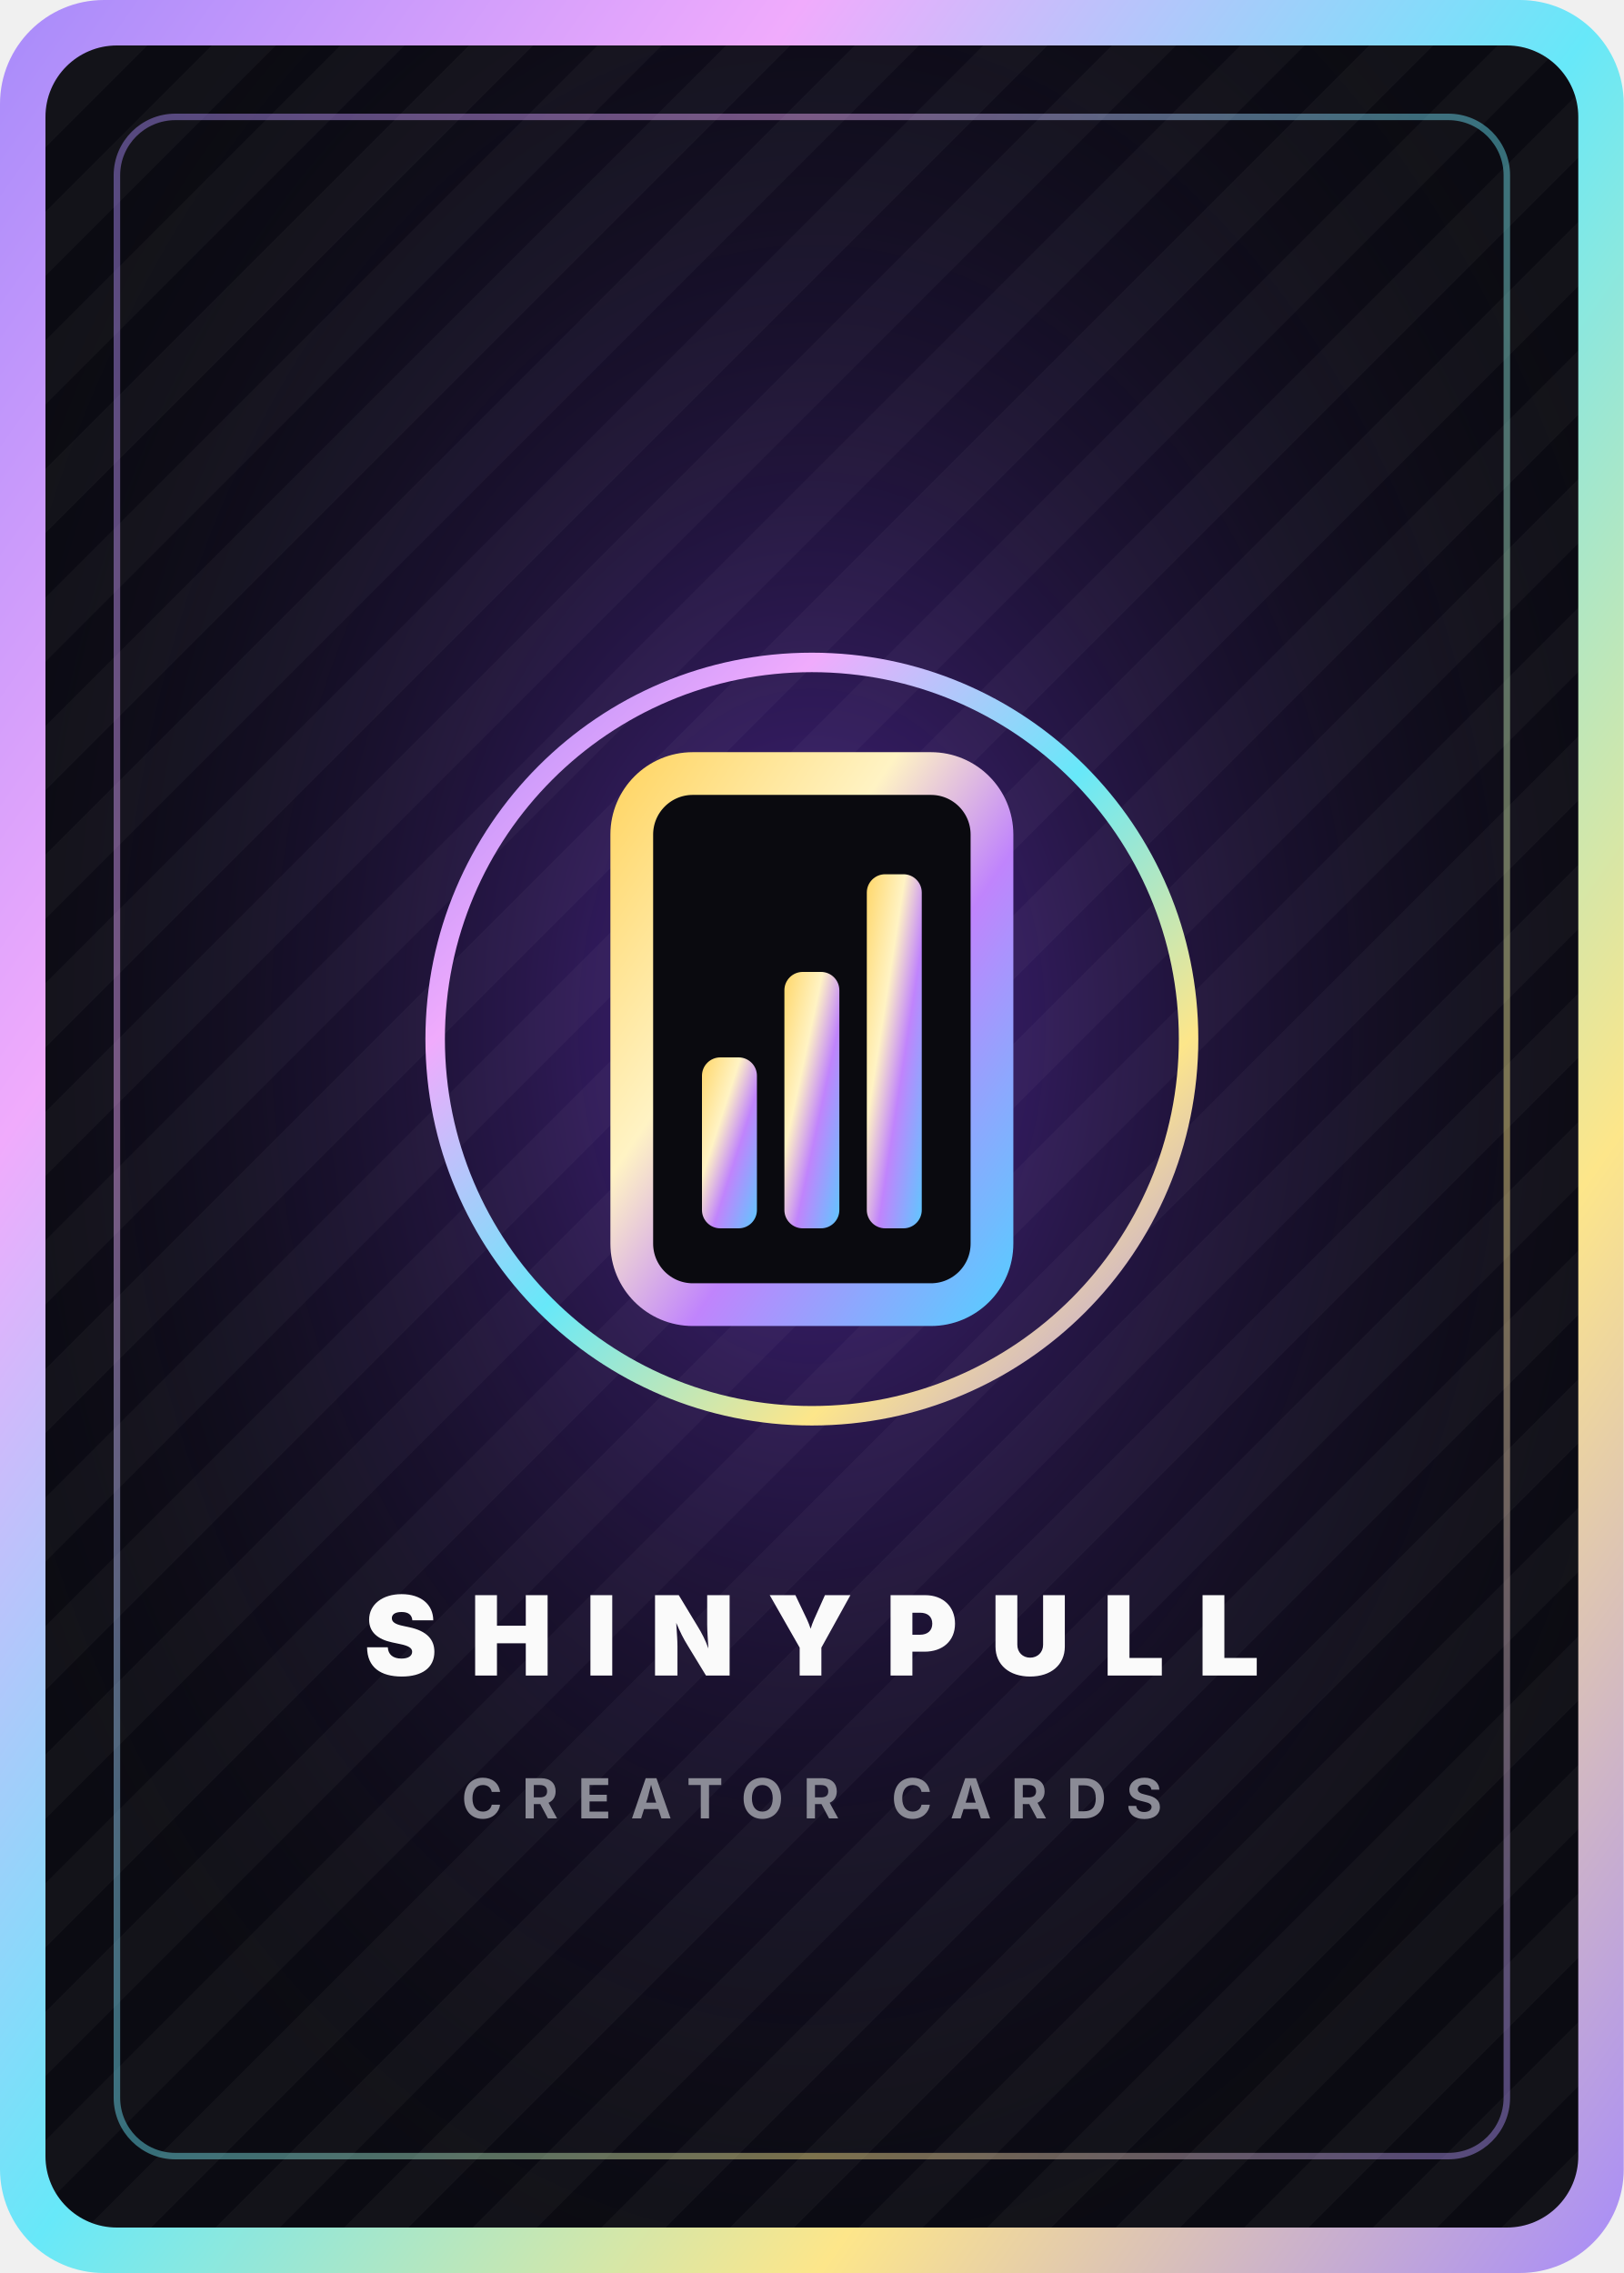
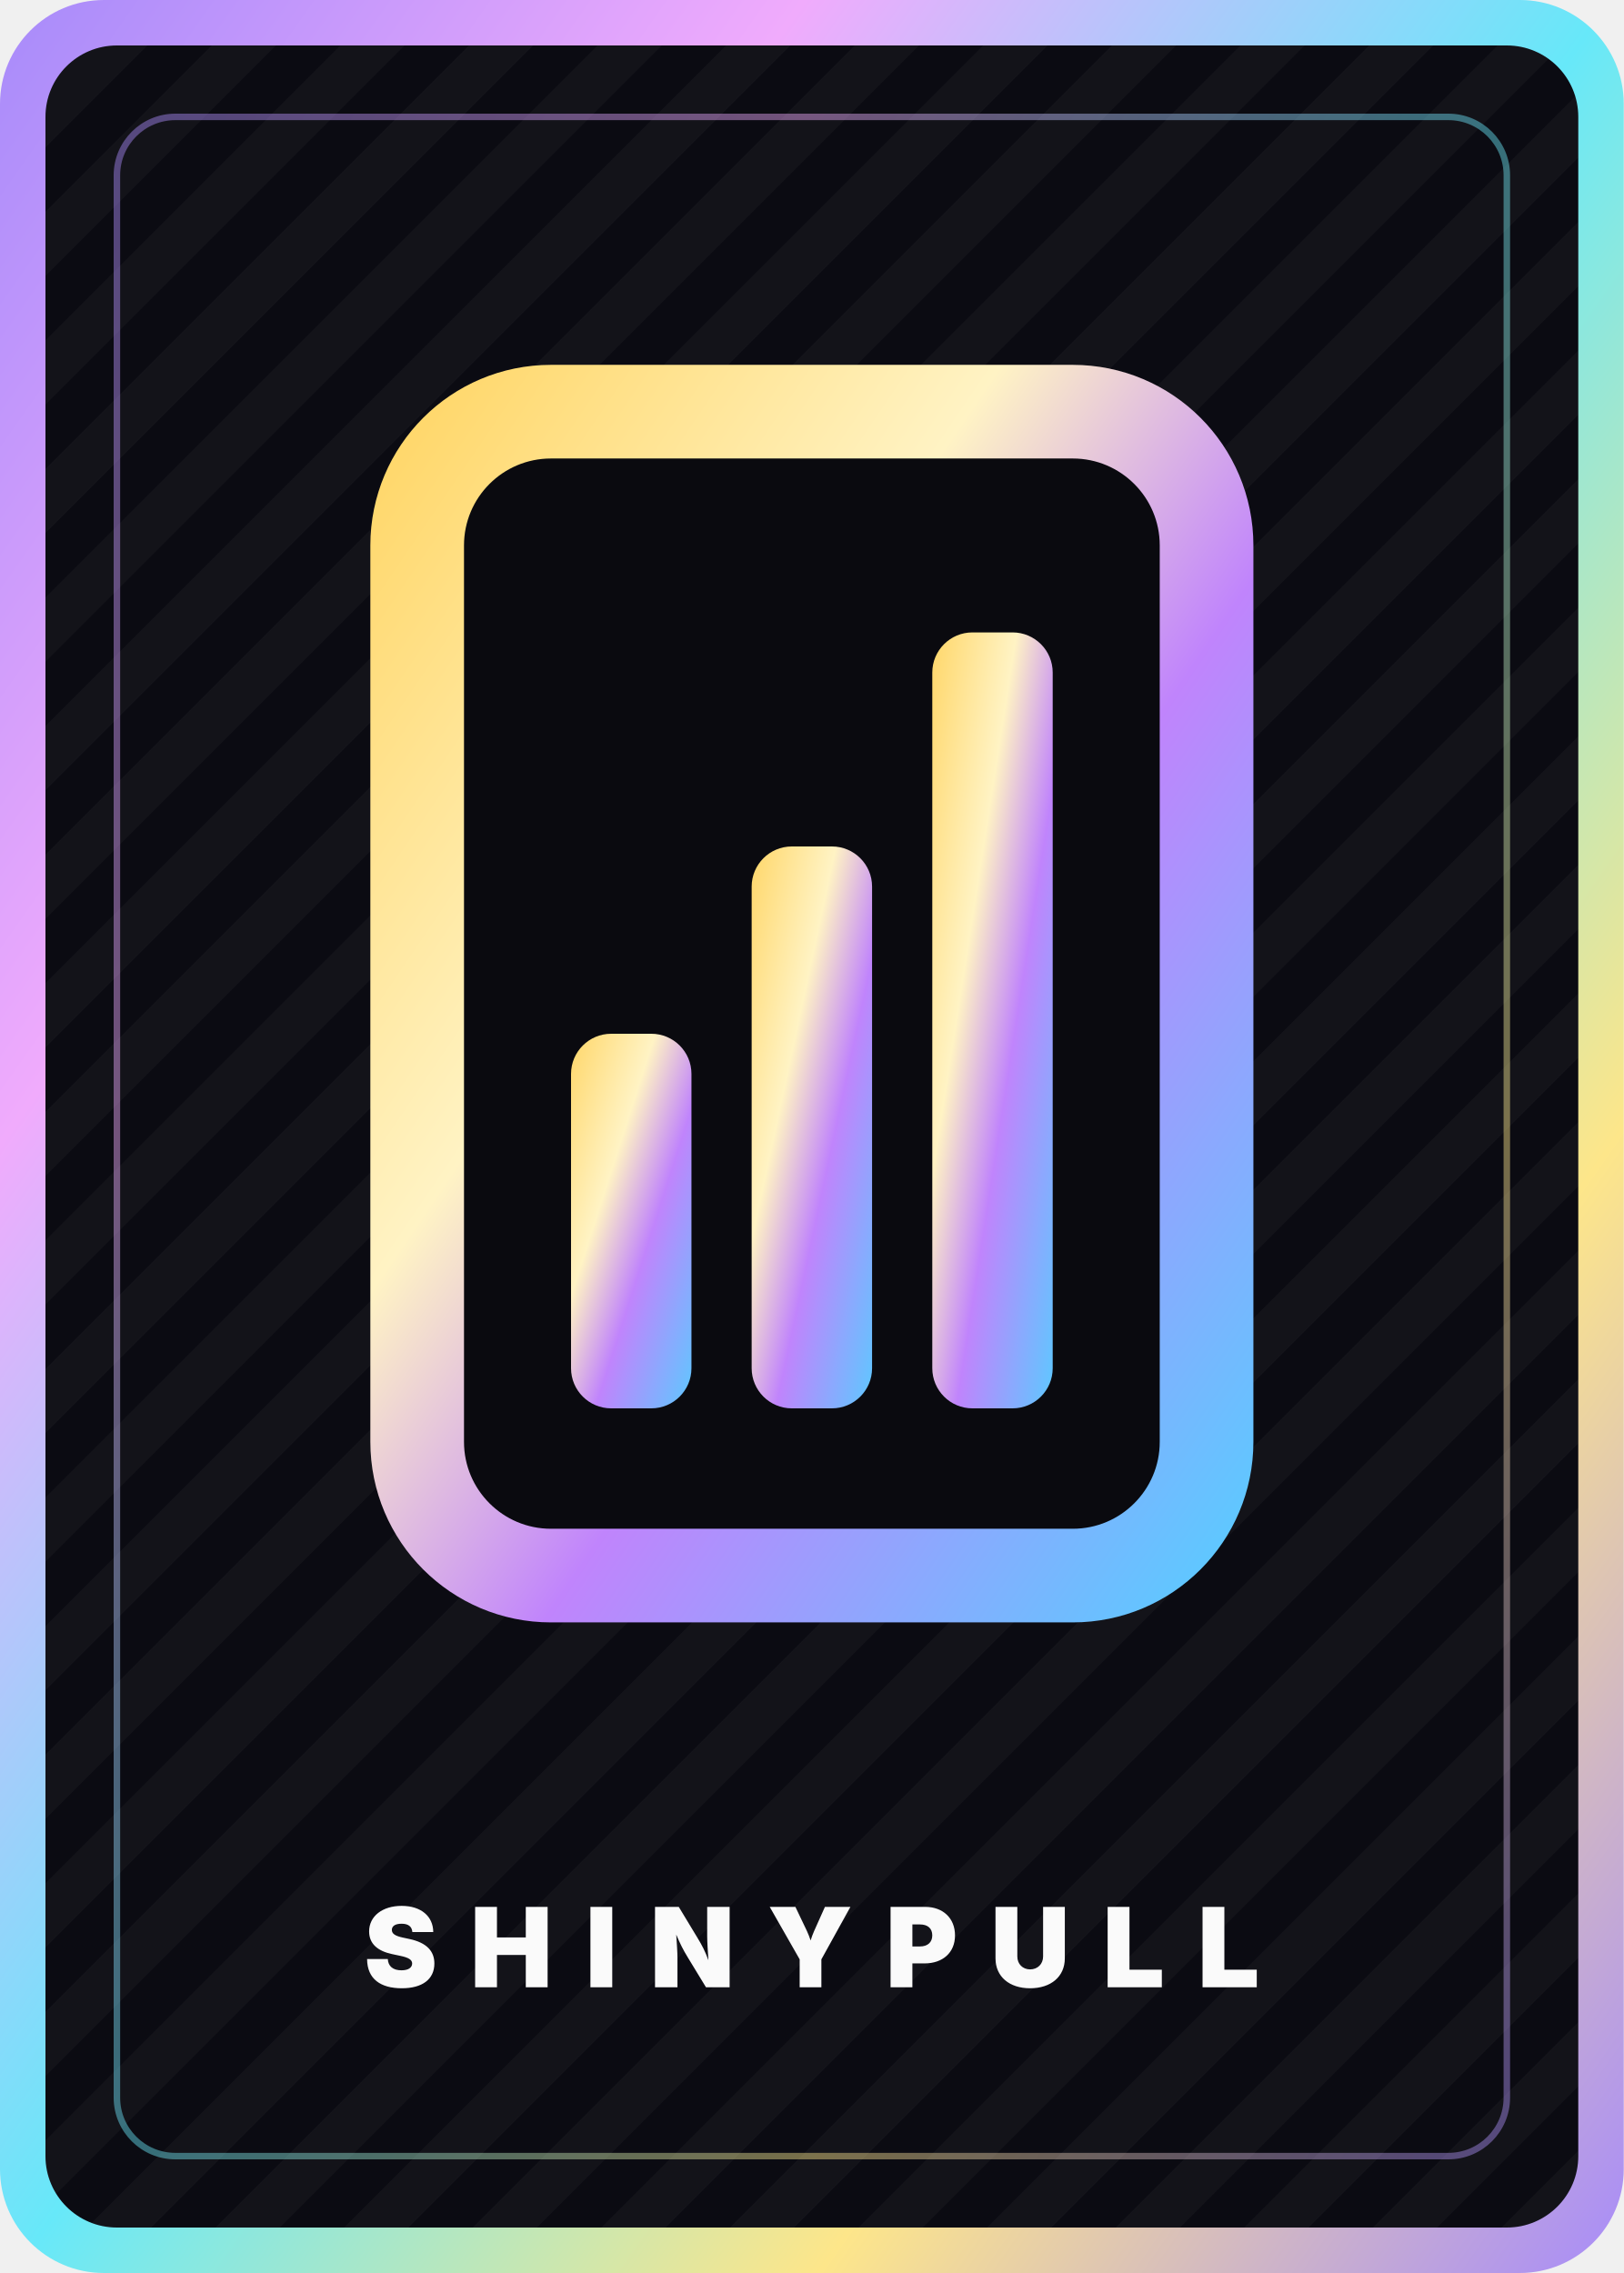
<svg xmlns="http://www.w3.org/2000/svg" width="250" height="350" viewBox="0 0 250 350" role="img" aria-label="ShinyPull card back">
  <defs>
    <linearGradient id="f" x1="0" y1="0" x2="1" y2="1" spreadMethod="reflect">
      <stop offset="0" stop-color="#a78bfa" />
      <stop offset=".25" stop-color="#f0abfc" />
      <stop offset=".5" stop-color="#67e8f9" />
      <stop offset=".75" stop-color="#fde68a" />
      <stop offset="1" stop-color="#a78bfa" />
      <animateTransform attributeName="gradientTransform" type="translate" values="-0.5 -0.5;0.5 0.5;-0.5 -0.5" dur="6s" repeatCount="indefinite" />
    </linearGradient>
    <linearGradient id="m" x1="0" y1="0" x2="1" y2="1">
      <stop offset="0" stop-color="#6366f1" />
      <stop offset=".55" stop-color="#a855f7" />
      <stop offset="1" stop-color="#d946ef" />
    </linearGradient>
    <pattern id="p" width="14" height="14" patternUnits="userSpaceOnUse" patternTransform="rotate(45)">
      <rect width="7" height="14" fill="#fff" opacity=".035" />
    </pattern>
-     <radialGradient id="g" cx="50%" cy="45%" r="60%">
-       <stop offset="0" stop-color="#7c3aed" stop-opacity=".55" />
-       <stop offset="1" stop-color="#0b0b12" stop-opacity="0" />
-     </radialGradient>
    <clipPath id="c">
      <rect width="250" height="350" rx="16" />
    </clipPath>
  </defs>
  <g clip-path="url(#c)">
    <rect width="250" height="350" fill="url(#f)" />
    <rect x="7" y="7" width="236" height="336" rx="11" fill="#0b0b12" />
-     <rect x="7" y="7" width="236" height="336" rx="11" fill="url(#g)" />
    <rect x="7" y="7" width="236" height="336" rx="11" fill="url(#p)" />
    <rect x="18" y="18" width="214" height="314" rx="9" fill="none" stroke="url(#f)" stroke-opacity=".45" />
-     <circle cx="125" cy="160" r="58" fill="none" stroke="url(#f)" stroke-width="3" />
-     <g transform="translate(78 113) scale(.94)">
+     <g transform="translate(22 50) scale(2.06)">
      <defs>
        <linearGradient id="bkf" x1="0" y1="0" x2="1" y2="1">
          <stop offset="0" stop-color="#FFD76A" />
          <stop offset=".35" stop-color="#FFF3C4" />
          <stop offset=".6" stop-color="#C084FC" />
          <stop offset="1" stop-color="#5EC8FF" />
        </linearGradient>
      </defs>
      <rect x="20.5" y="6.5" width="59" height="87" rx="10" fill="#0a0a0f" stroke="url(#bkf)" stroke-width="7" />
      <rect x="32" y="53" width="9" height="28" rx="3" fill="url(#bkf)" />
      <rect x="45.5" y="39" width="9" height="42" rx="3" fill="url(#bkf)" />
      <rect x="59" y="23" width="9" height="58" rx="3" fill="url(#bkf)" />
    </g>
-     <text x="125" y="258" text-anchor="middle" font-family="-apple-system,Segoe UI,Inter,sans-serif" font-size="17" font-weight="900" letter-spacing="5" fill="#fafafa">SHINYPULL</text>
-     <text x="125" y="280" text-anchor="middle" font-family="-apple-system,Segoe UI,Inter,sans-serif" font-size="8.5" font-weight="700" letter-spacing="3" fill="#8b8b96">CREATOR CARDS</text>
+     <text x="125" y="306" text-anchor="middle" font-family="-apple-system,Segoe UI,Inter,sans-serif" font-size="17" font-weight="900" letter-spacing="5" fill="#fafafa">SHINYPULL</text>
  </g>
</svg>
